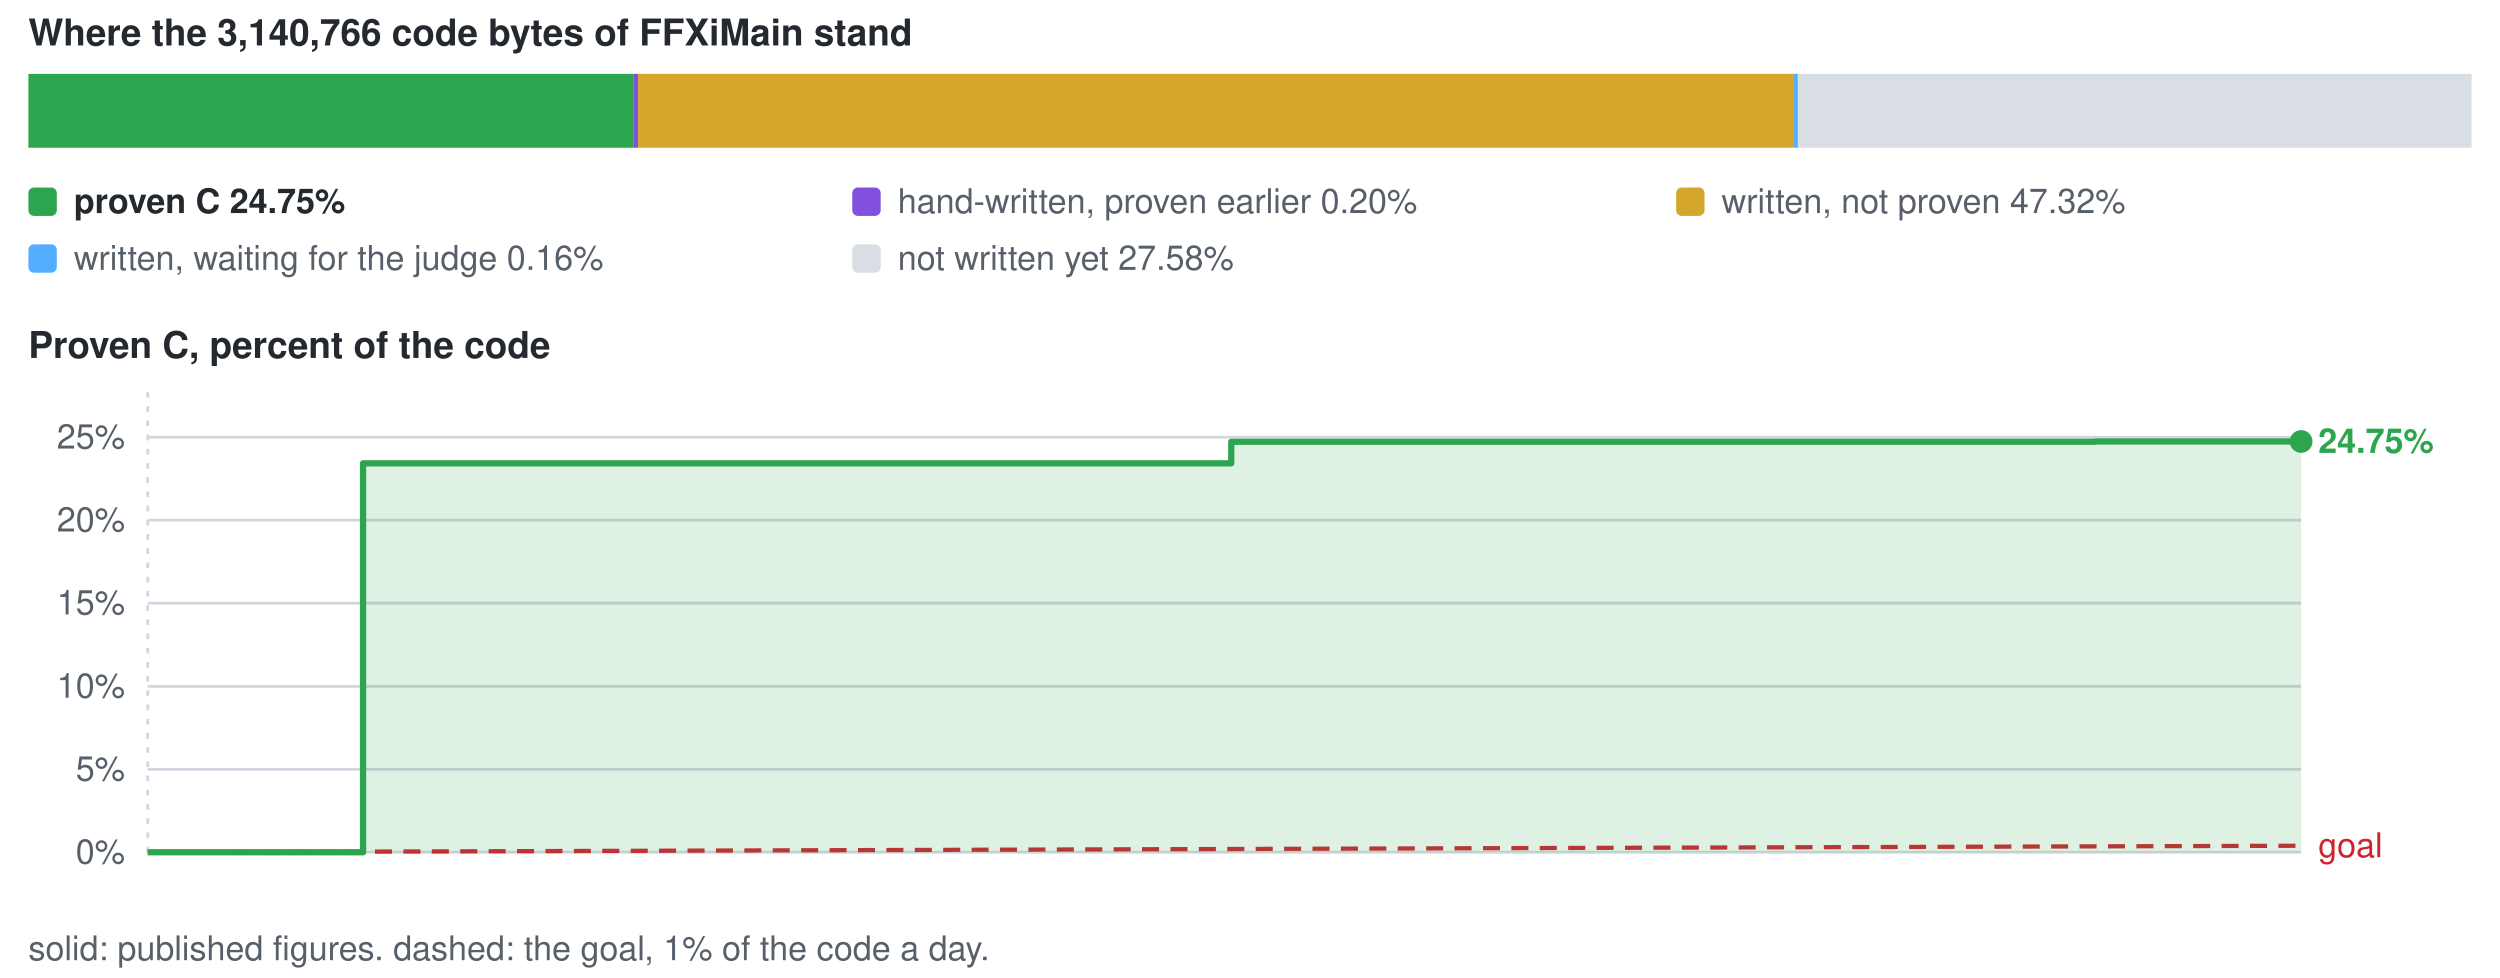
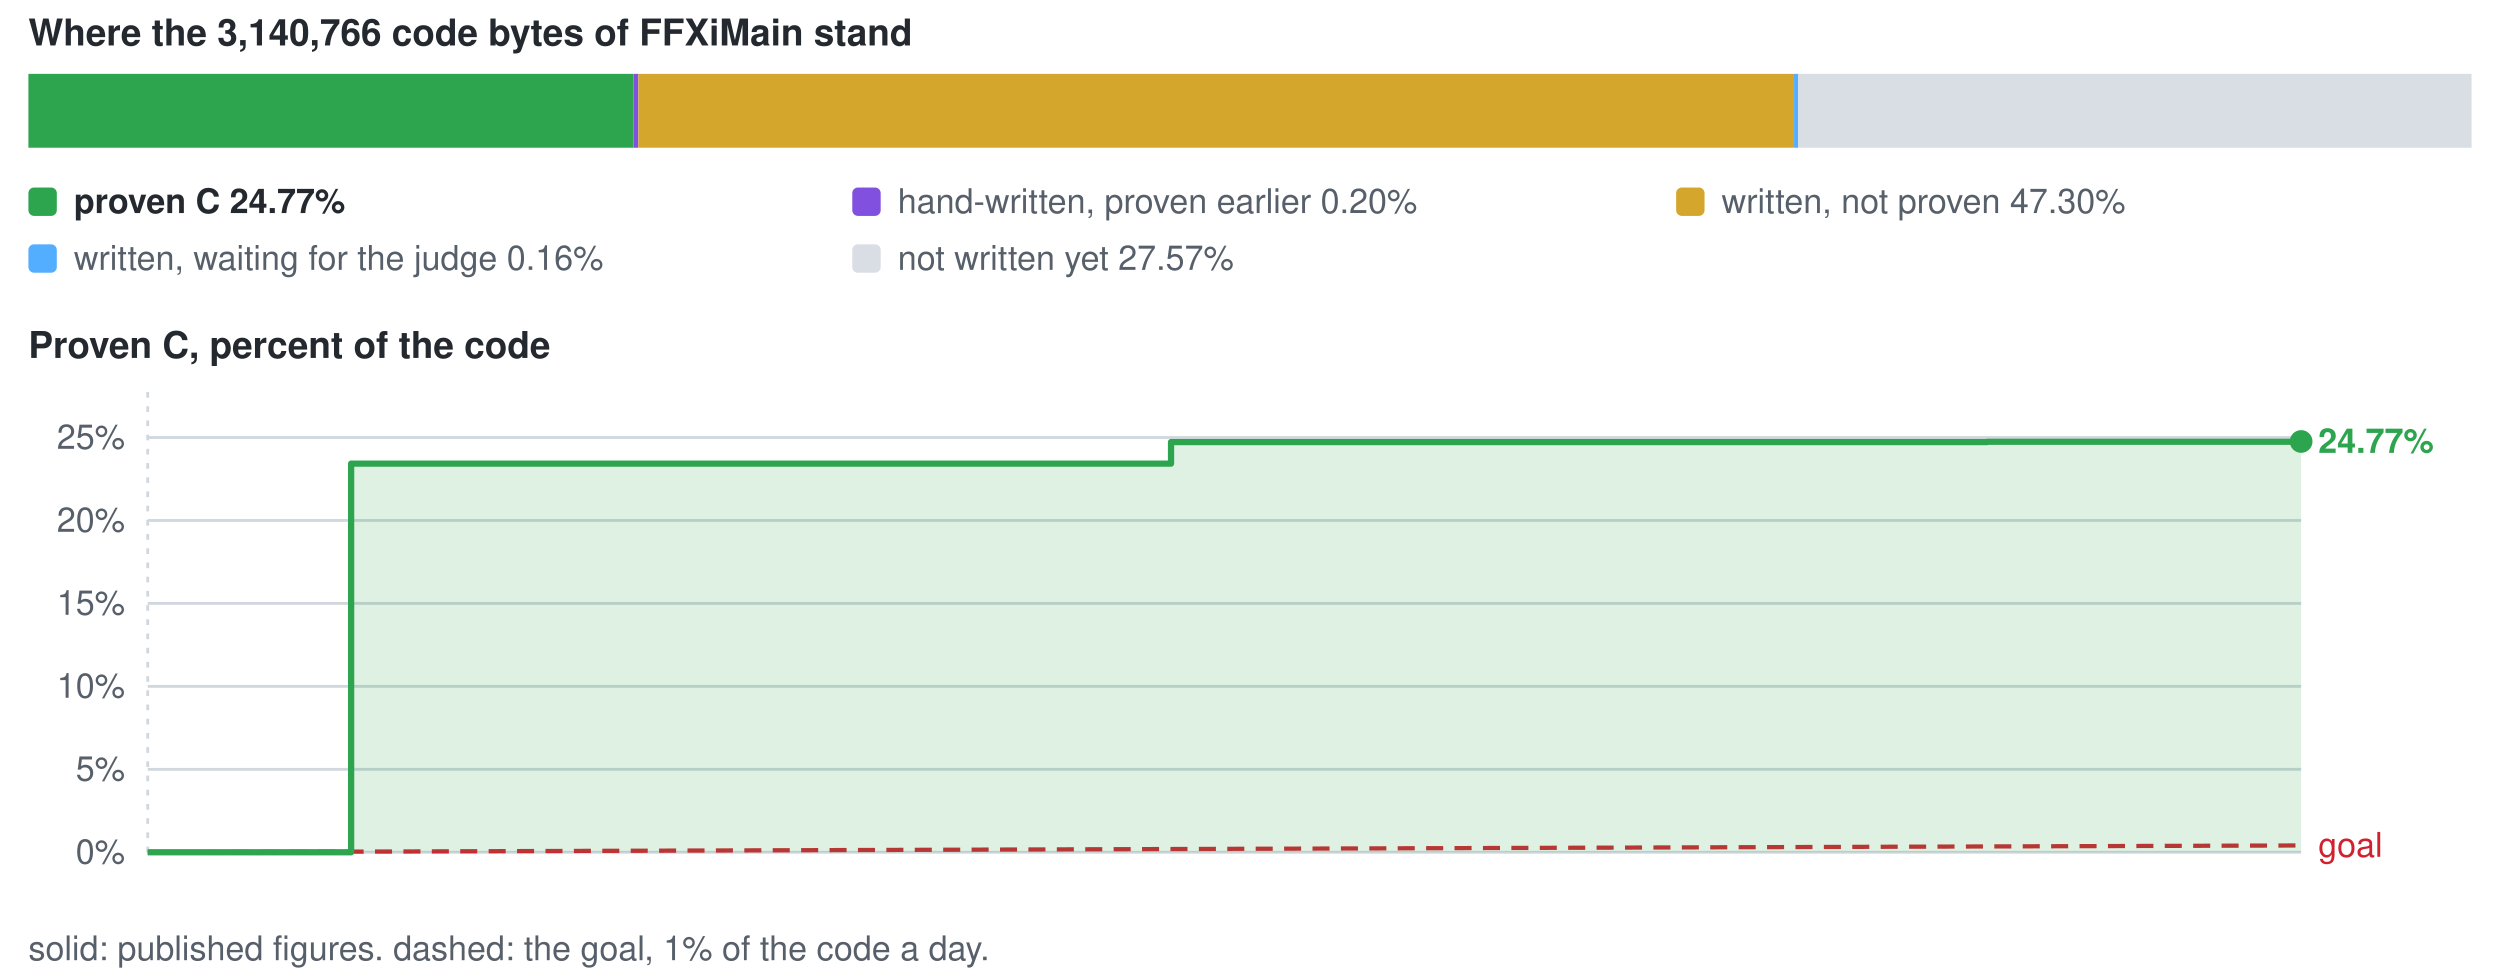
<svg xmlns="http://www.w3.org/2000/svg" viewBox="0 0 880 344" width="880" height="344" role="img" aria-label="conversion progress">
  <style>text{font-family:-apple-system,BlinkMacSystemFont,'Segoe UI',Helvetica,Arial,sans-serif;font-size:12px;fill:#57606a}.s{fill:#24292f;font-weight:600}.b{font-size:13px}</style>
  <text x="10" y="16" class="s b">Where the 3,140,766 code bytes of FFXiMain stand</text>
-   <rect x="10.0" y="26" width="212.9" height="26" fill="#2da44e" />
-   <rect x="222.9" y="26" width="1.7" height="26" fill="#8250df" />
-   <rect x="224.6" y="26" width="406.9" height="26" fill="#d4a72c" />
+   <rect x="10.0" y="26" width="213.0" height="26" fill="#2da44e" />
+   <rect x="223.0" y="26" width="1.7" height="26" fill="#8250df" />
+   <rect x="224.7" y="26" width="406.8" height="26" fill="#d4a72c" />
  <rect x="631.5" y="26" width="1.5" height="26" fill="#54aeff" />
-   <rect x="632.8" y="26" width="237.2" height="26" fill="#d8dee4" />
+   <rect x="632.9" y="26" width="237.1" height="26" fill="#d8dee4" />
  <rect x="10" y="66" width="10" height="10" rx="2" fill="#2da44e" />
-   <text x="26" y="75" class="s">proven C 24.75%</text>
+   <text x="26" y="75" class="s">proven C 24.77%</text>
  <rect x="300" y="66" width="10" height="10" rx="2" fill="#8250df" />
  <text x="316" y="75">hand-written, proven earlier 0.20%</text>
  <rect x="590" y="66" width="10" height="10" rx="2" fill="#d4a72c" />
-   <text x="606" y="75">written, not proven 47.32%</text>
+   <text x="606" y="75">written, not proven 47.30%</text>
  <rect x="10" y="86" width="10" height="10" rx="2" fill="#54aeff" />
  <text x="26" y="95">written, waiting for the judge 0.16%</text>
  <rect x="300" y="86" width="10" height="10" rx="2" fill="#d8dee4" />
-   <text x="316" y="95">not written yet 27.58%</text>
+   <text x="316" y="95">not written yet 27.57%</text>
  <text x="10" y="126" class="s b">Proven C, percent of the code</text>
  <line x1="52" y1="300.0" x2="810" y2="300.0" stroke="#d0d7de" stroke-width="1" />
  <text x="44" y="304.0" text-anchor="end">0%</text>
  <line x1="52" y1="270.8" x2="810" y2="270.8" stroke="#d0d7de" stroke-width="1" />
  <text x="44" y="274.8" text-anchor="end">5%</text>
  <line x1="52" y1="241.6" x2="810" y2="241.6" stroke="#d0d7de" stroke-width="1" />
  <text x="44" y="245.6" text-anchor="end">10%</text>
-   <line x1="52" y1="212.3" x2="810" y2="212.3" stroke="#d0d7de" stroke-width="1" />
-   <text x="44" y="216.3" text-anchor="end">15%</text>
-   <line x1="52" y1="183.1" x2="810" y2="183.1" stroke="#d0d7de" stroke-width="1" />
-   <text x="44" y="187.1" text-anchor="end">20%</text>
-   <line x1="52" y1="153.9" x2="810" y2="153.9" stroke="#d0d7de" stroke-width="1" />
-   <text x="44" y="157.9" text-anchor="end">25%</text>
+   <line x1="52" y1="212.4" x2="810" y2="212.4" stroke="#d0d7de" stroke-width="1" />
+   <text x="44" y="216.4" text-anchor="end">15%</text>
+   <line x1="52" y1="183.2" x2="810" y2="183.2" stroke="#d0d7de" stroke-width="1" />
+   <text x="44" y="187.2" text-anchor="end">20%</text>
+   <line x1="52" y1="154.0" x2="810" y2="154.0" stroke="#d0d7de" stroke-width="1" />
+   <text x="44" y="158.0" text-anchor="end">25%</text>
  <line x1="52.0" y1="138" x2="52.0" y2="300" stroke="#d0d7de" stroke-width="1" stroke-dasharray="2 3" />
-   <line x1="52.0" y1="300.0" x2="810.0" y2="297.7" stroke="#cf222e" stroke-width="1.5" stroke-dasharray="6 4" />
-   <text x="816.0" y="301.7" style="fill:#cf222e">goal</text>
-   <path d="M52.0 300.0 H127.8 V163.1 H159.5 V163.1 H213.2 V163.1 H290.7 V163.1 H433.4 V155.5 H466.0 V155.5 H525.7 V155.5 H622.7 V155.5 H678.9 V155.5 H737.7 V155.4 H810.0 V155.4 V300.0 H52.0 Z" fill="#2da44e" fill-opacity="0.16" />
-   <path d="M52.0 300.0 H127.8 V163.1 H159.5 V163.1 H213.2 V163.1 H290.7 V163.1 H433.4 V155.5 H466.0 V155.5 H525.7 V155.5 H622.7 V155.5 H678.9 V155.5 H737.7 V155.4 H810.0 V155.4" fill="none" stroke="#2da44e" stroke-width="2.2" stroke-linejoin="round" />
+   <line x1="52.0" y1="300.0" x2="810.0" y2="297.6" stroke="#cf222e" stroke-width="1.5" stroke-dasharray="6 4" />
+   <text x="816.0" y="301.6" style="fill:#cf222e">goal</text>
+   <path d="M52.0 300.0 H123.6 V163.2 H153.5 V163.2 H204.2 V163.2 H277.4 V163.2 H412.2 V155.6 H442.9 V155.6 H499.3 V155.6 H590.9 V155.6 H644.0 V155.6 H699.5 V155.5 H767.9 V155.5 H810.0 V155.4 V300.0 H52.0 Z" fill="#2da44e" fill-opacity="0.16" />
+   <path d="M52.0 300.0 H123.6 V163.2 H153.5 V163.2 H204.2 V163.2 H277.4 V163.2 H412.2 V155.6 H442.9 V155.6 H499.3 V155.6 H590.9 V155.6 H644.0 V155.6 H699.5 V155.5 H767.9 V155.5 H810.0 V155.4" fill="none" stroke="#2da44e" stroke-width="2.2" stroke-linejoin="round" />
  <circle cx="810.0" cy="155.4" r="4" fill="#2da44e" />
-   <text x="816.0" y="159.4" class="s" style="fill:#2da44e">24.75%</text>
+   <text x="816.0" y="159.4" class="s" style="fill:#2da44e">24.77%</text>
  <text x="10" y="338">solid: published figures. dashed: the goal, 1% of the code a day.</text>
</svg>
